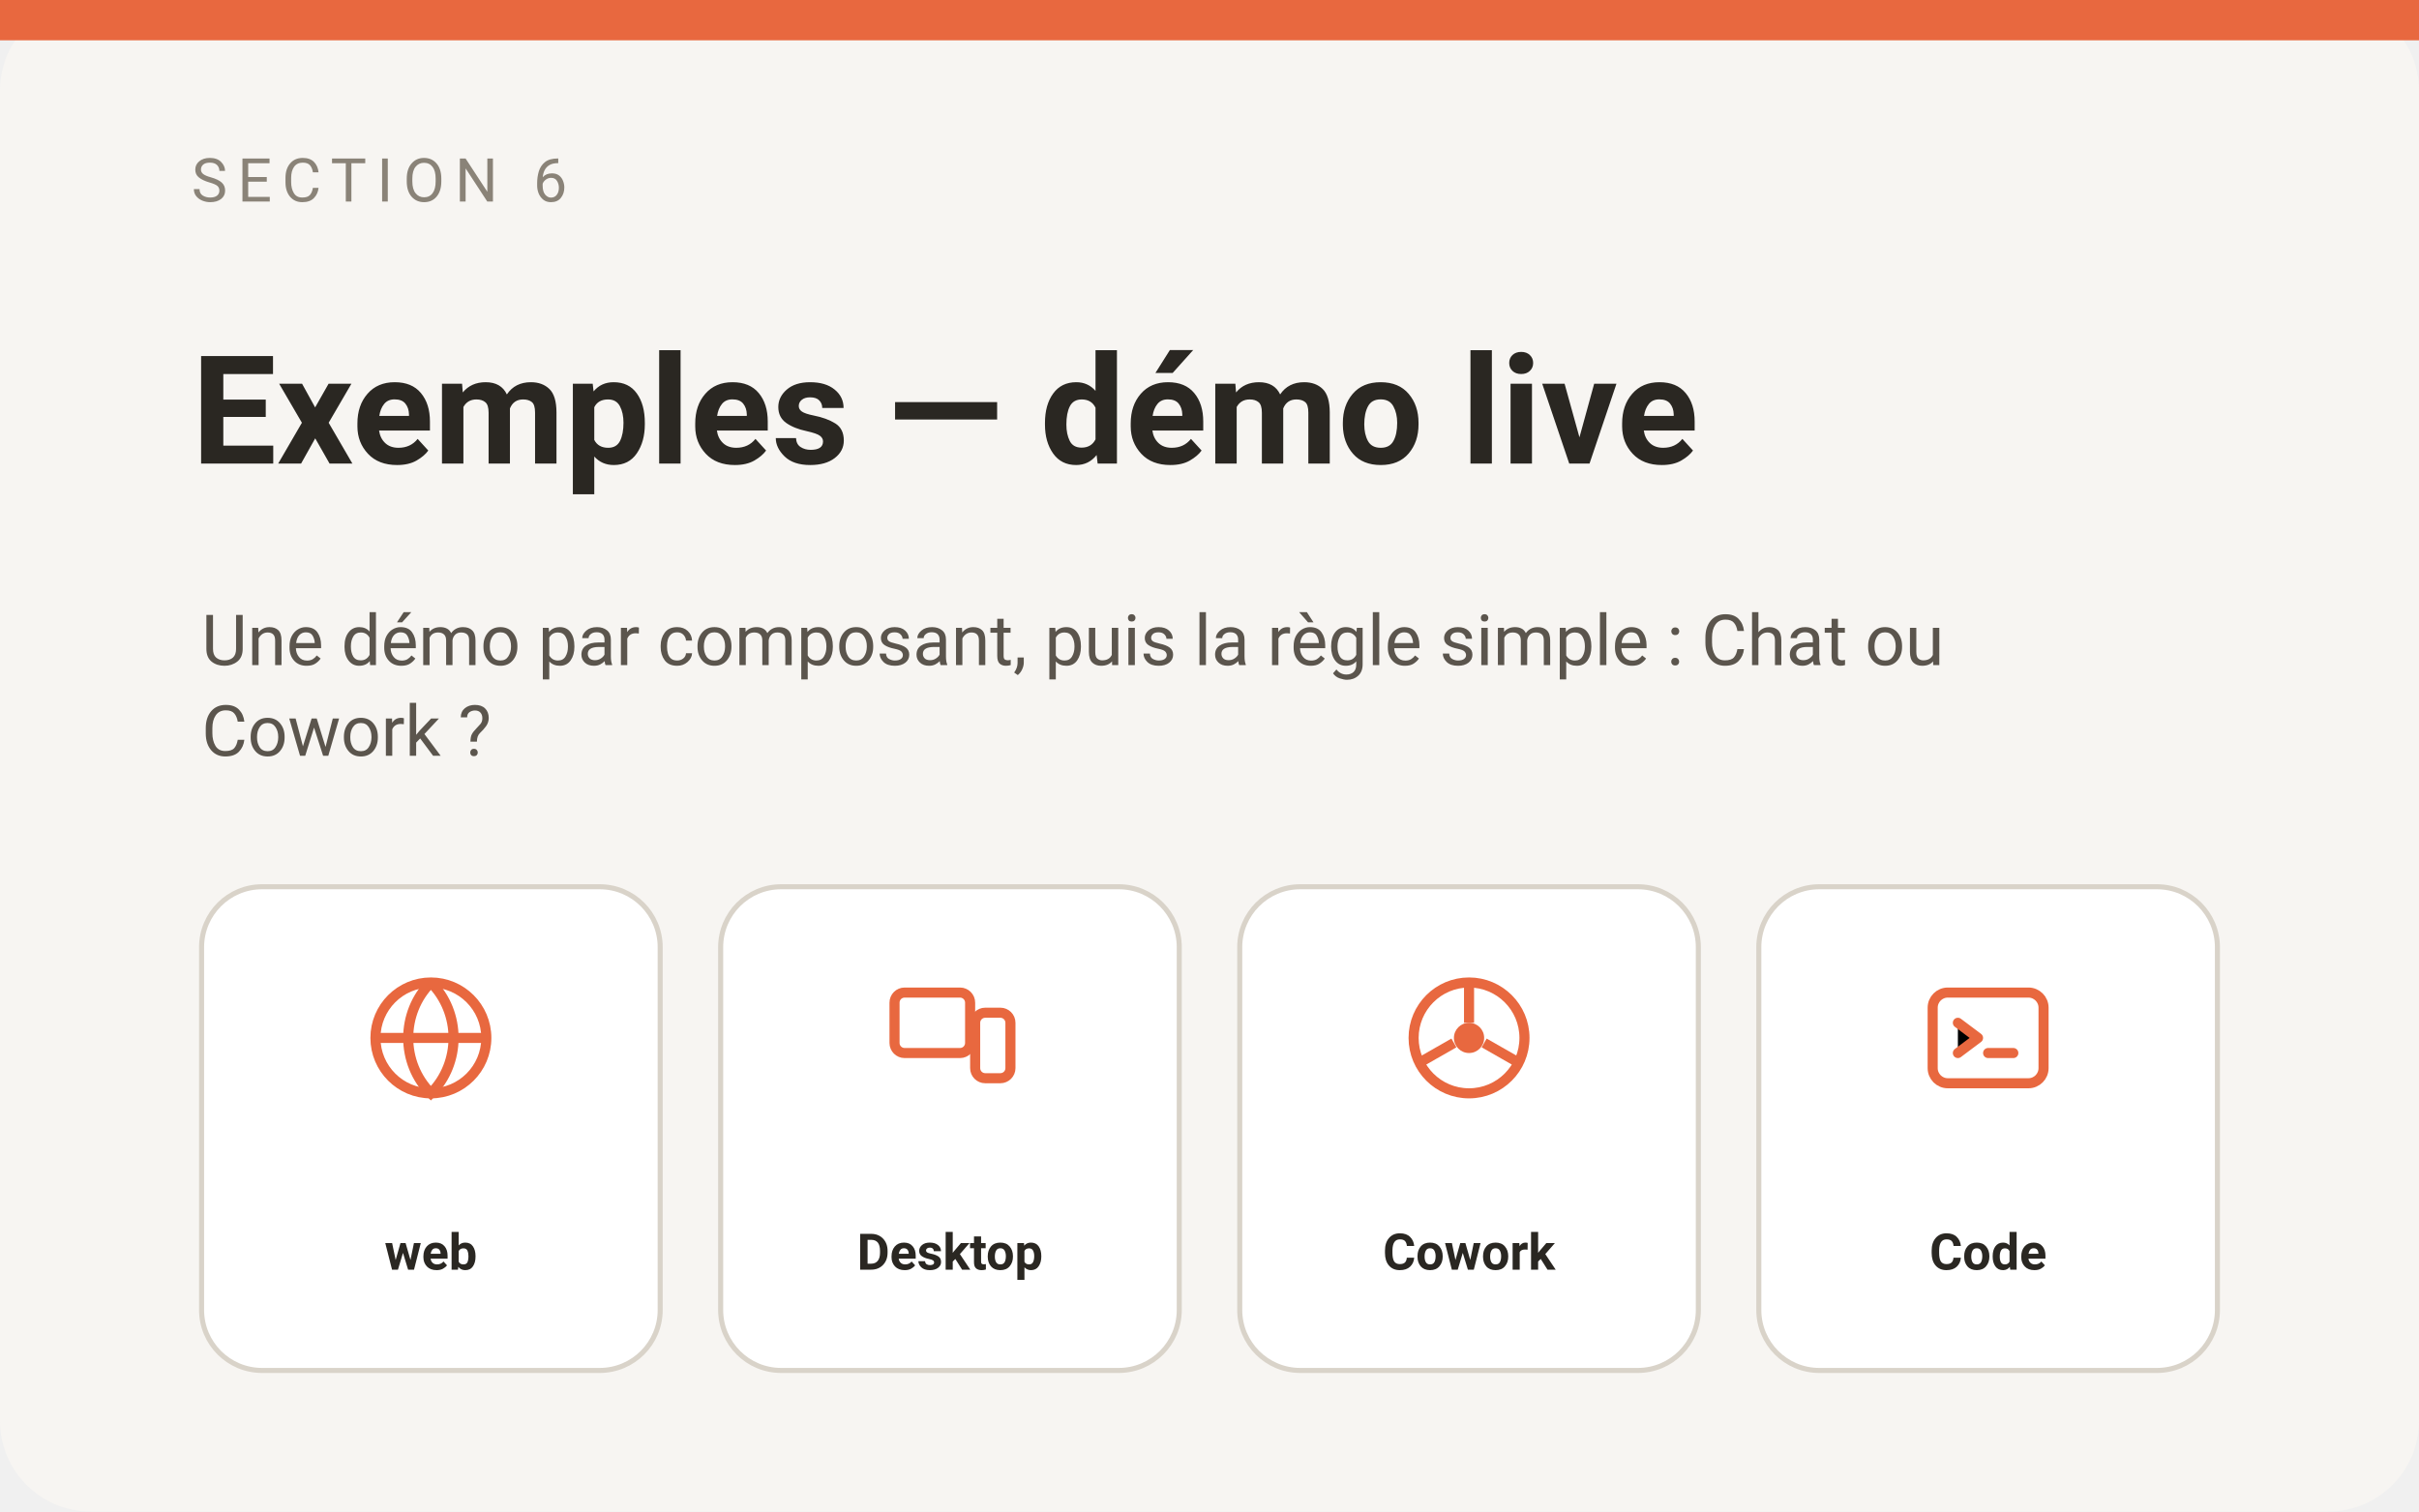
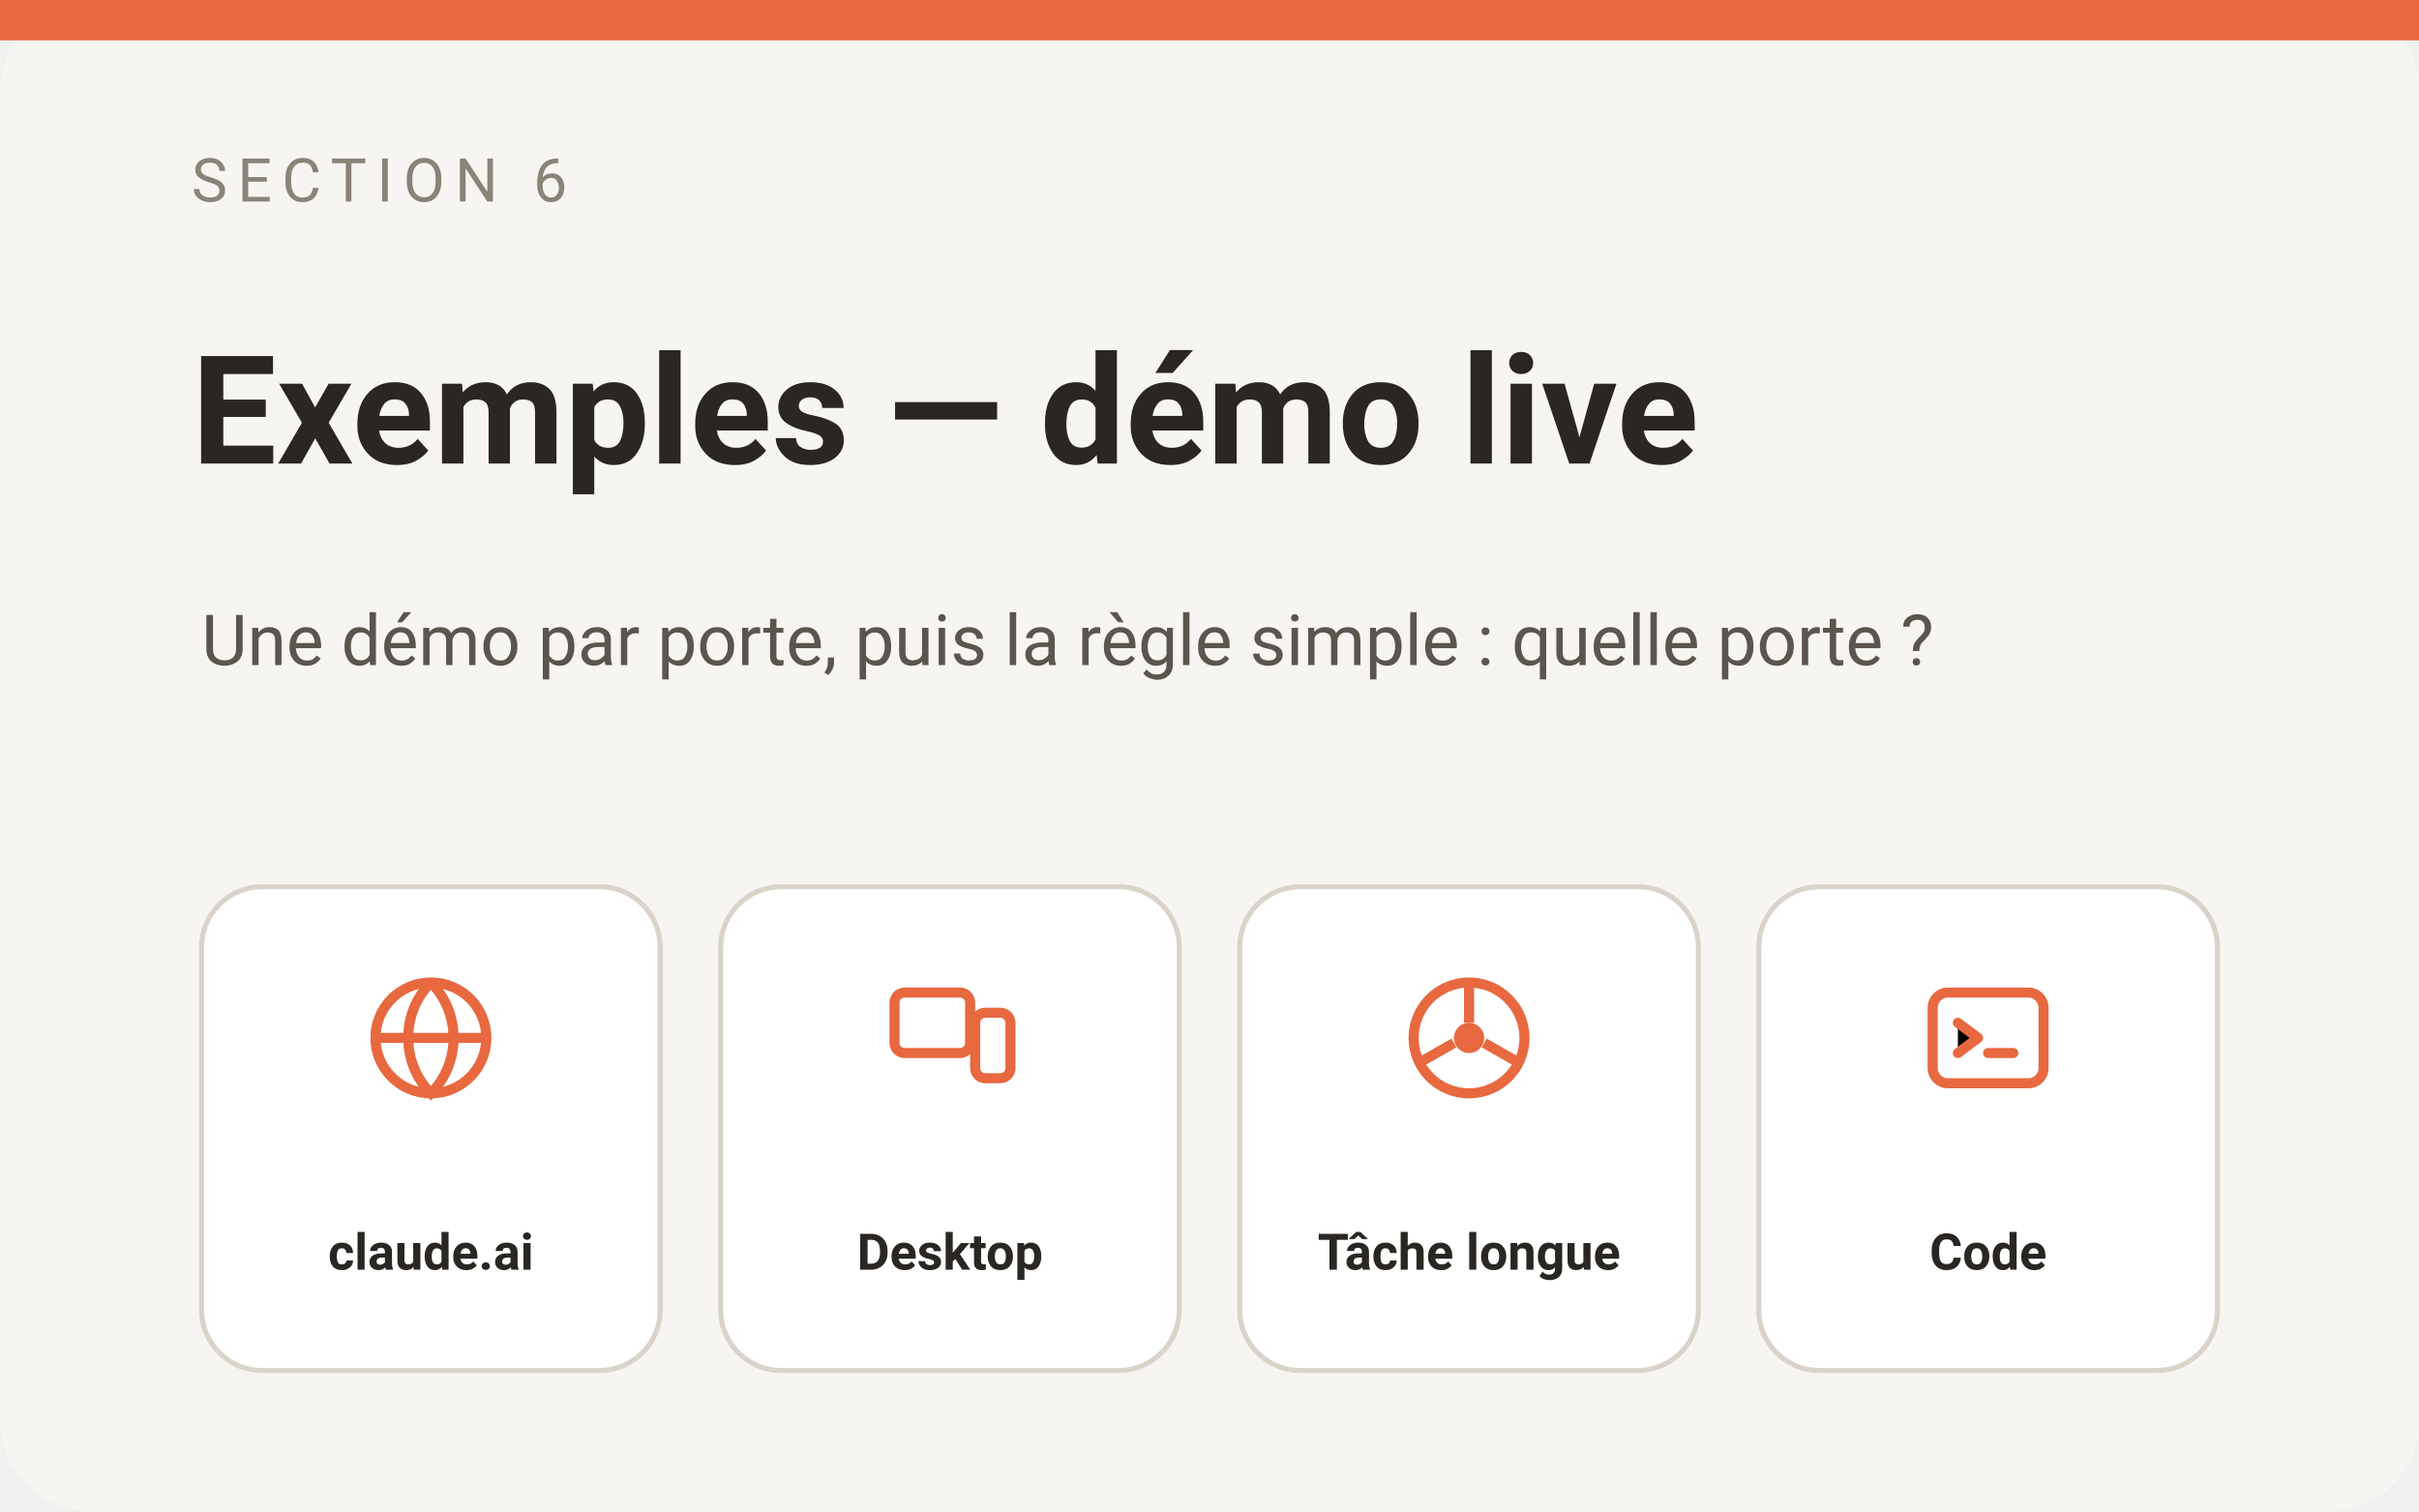
<svg xmlns="http://www.w3.org/2000/svg" width="960" height="600" viewBox="0 0 480 300" font-family="system-ui,-apple-system,Segoe UI,Roboto,sans-serif">
  <rect width="480" height="300" rx="18" fill="#F7F5F2" />
  <rect x="0" y="0" width="480" height="8" fill="#E8683F" />
  <text x="38" y="40" fill="#8A8378" font-size="12" letter-spacing="2">SECTION 6</text>
  <text x="38" y="92" fill="#2A2722" font-size="30" font-weight="700">
    <tspan x="38" dy="0">Exemples — démo live</tspan>
  </text>
  <text x="40" y="132" fill="#5B554D" font-size="14">
-     <tspan x="40" dy="0">Une démo par composant, puis la règle simple : Chat ou</tspan>
-     <tspan x="40" dy="18">Cowork ?</tspan>
+     <tspan x="40" dy="0">Une démo par porte, puis la règle simple : quelle porte ?</tspan>
  </text>
  <rect x="40" y="176" width="91" height="96" rx="12" fill="#FFFFFF" stroke="#D9D3C9" />
  <g transform="translate(71.5,192) scale(1.0)">
    <circle cx="14" cy="14" r="11" fill="none" stroke="#E8683F" stroke-width="2" />
    <path d="M3 14h22 M14 3c6 6 6 16 0 22-6-6-6-16 0-22" fill="none" stroke="#E8683F" stroke-width="2" />
  </g>
  <text x="85.5" y="252" fill="#2A2722" font-size="10" font-weight="600" text-anchor="middle">
-     <tspan x="85.5" dy="0">web</tspan>
+     <tspan x="85.5" dy="0">claude.ai</tspan>
  </text>
  <rect x="143" y="176" width="91" height="96" rx="12" fill="#FFFFFF" stroke="#D9D3C9" />
  <g transform="translate(174.5,192) scale(1.0)">
    <rect x="3" y="5" width="15" height="12" rx="2" fill="none" stroke="#E8683F" stroke-width="2" />
    <rect x="19" y="9" width="7" height="13" rx="2" fill="none" stroke="#E8683F" stroke-width="2" />
  </g>
  <text x="188.5" y="252" fill="#2A2722" font-size="10" font-weight="600" text-anchor="middle">
    <tspan x="188.5" dy="0">Desktop</tspan>
  </text>
  <rect x="246" y="176" width="91" height="96" rx="12" fill="#FFFFFF" stroke="#D9D3C9" />
  <g transform="translate(277.5,192) scale(1.0)">
    <circle cx="14" cy="14" r="11" fill="none" stroke="#E8683F" stroke-width="2" />
    <circle cx="14" cy="14" r="3" fill="#E8683F" />
    <path d="M14 3v8 M4 19l7-4 M24 19l-7-4" stroke="#E8683F" stroke-width="2" />
  </g>
  <text x="291.5" y="252" fill="#2A2722" font-size="10" font-weight="600" text-anchor="middle">
-     <tspan x="291.5" dy="0">Cowork</tspan>
+     <tspan x="291.5" dy="0">Tâche longue</tspan>
  </text>
  <rect x="349" y="176" width="91" height="96" rx="12" fill="#FFFFFF" stroke="#D9D3C9" />
  <g transform="translate(380.5,192) scale(1.0)">
    <rect x="3" y="5" width="22" height="18" rx="3" fill="none" stroke="#E8683F" stroke-width="2" />
    <path d="M8 11l4 3-4 3 M14 17h5" stroke="#E8683F" stroke-width="2" stroke-linecap="round" stroke-linejoin="round" />
  </g>
  <text x="394.5" y="252" fill="#2A2722" font-size="10" font-weight="600" text-anchor="middle">
    <tspan x="394.5" dy="0">Code</tspan>
  </text>
</svg>
